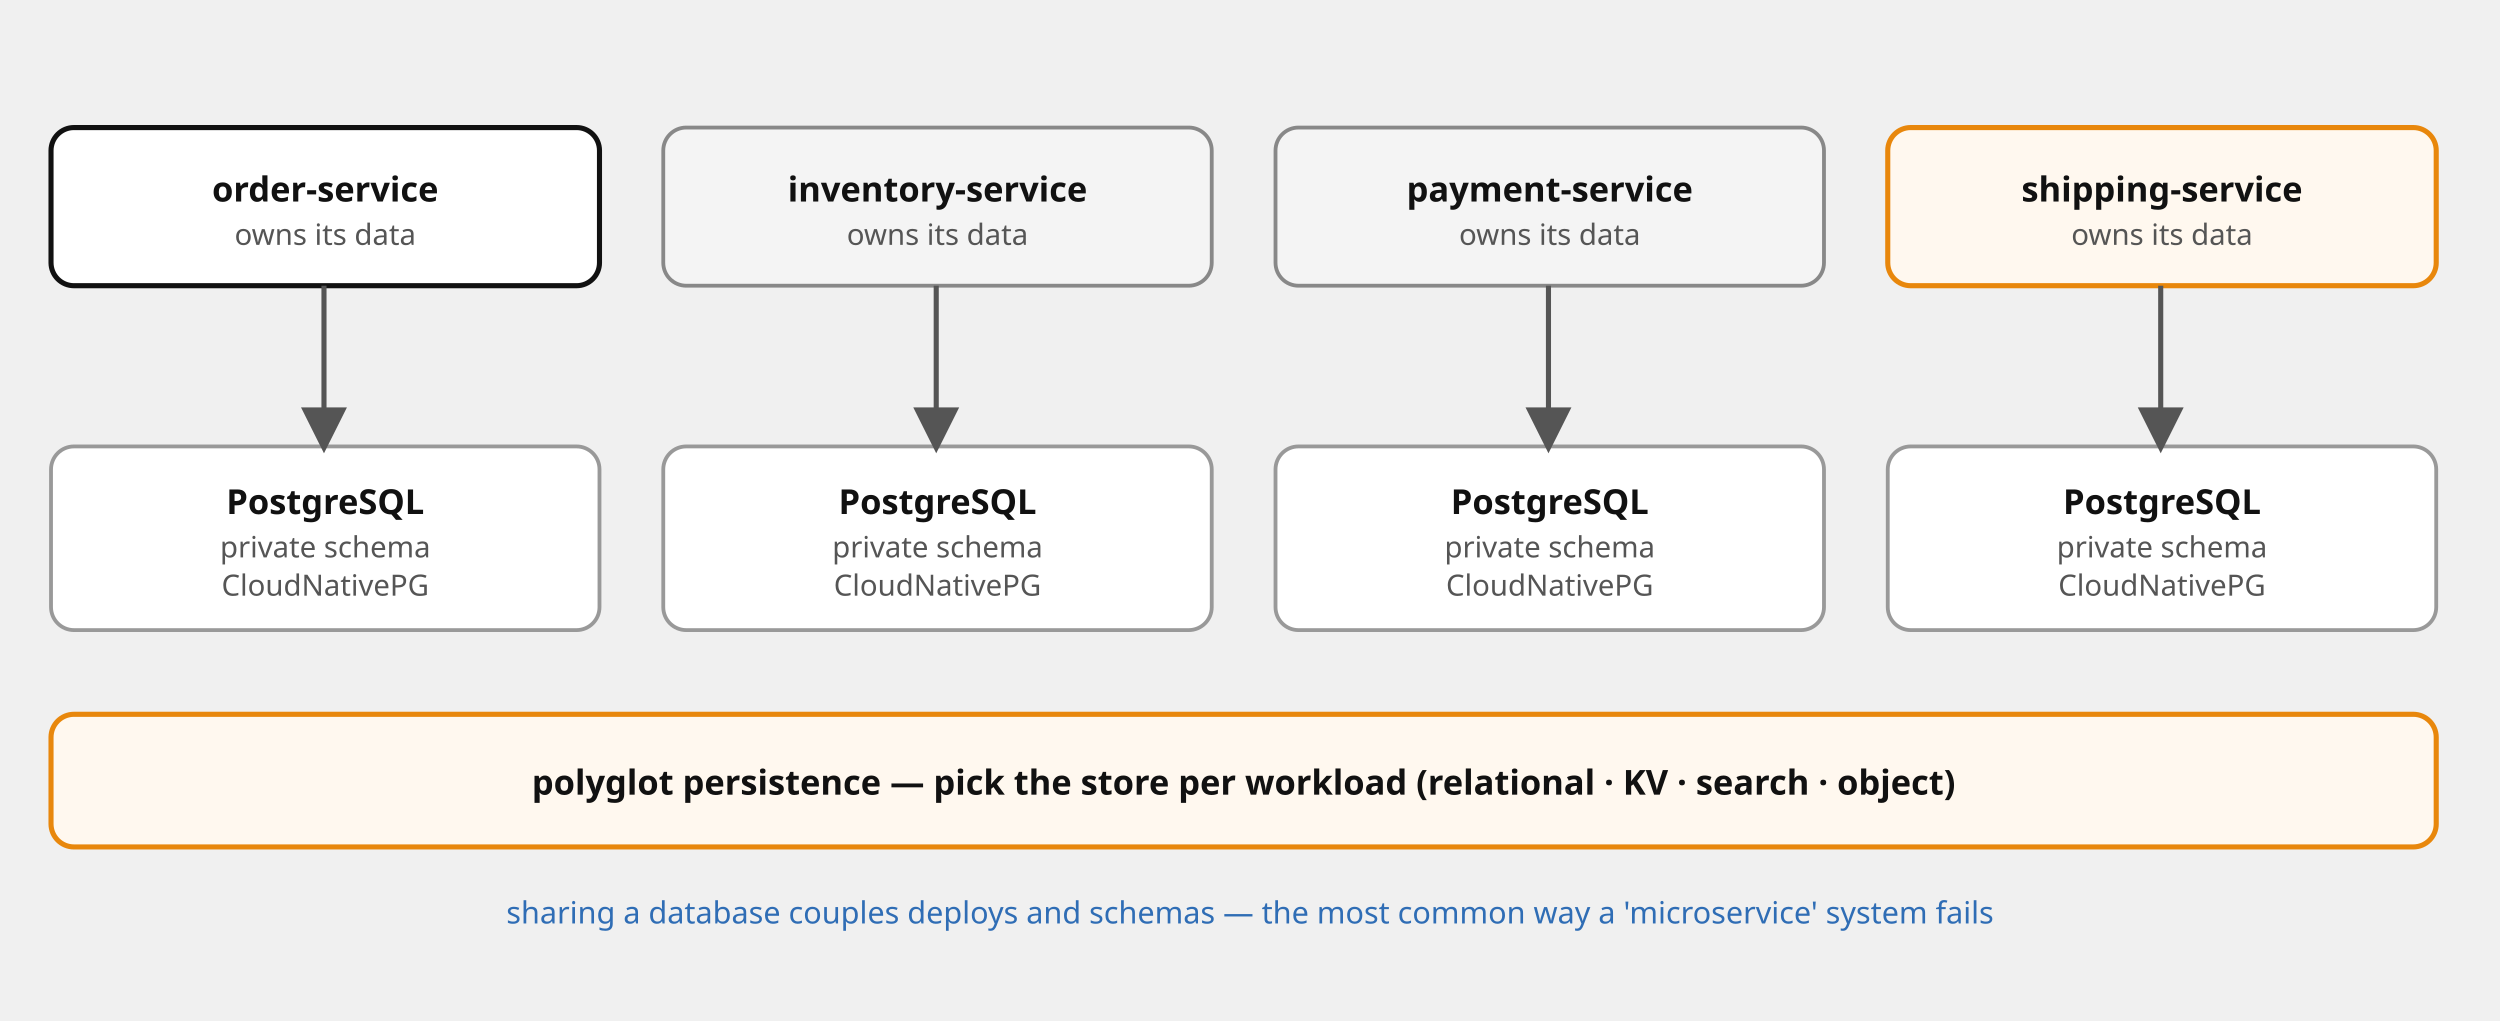
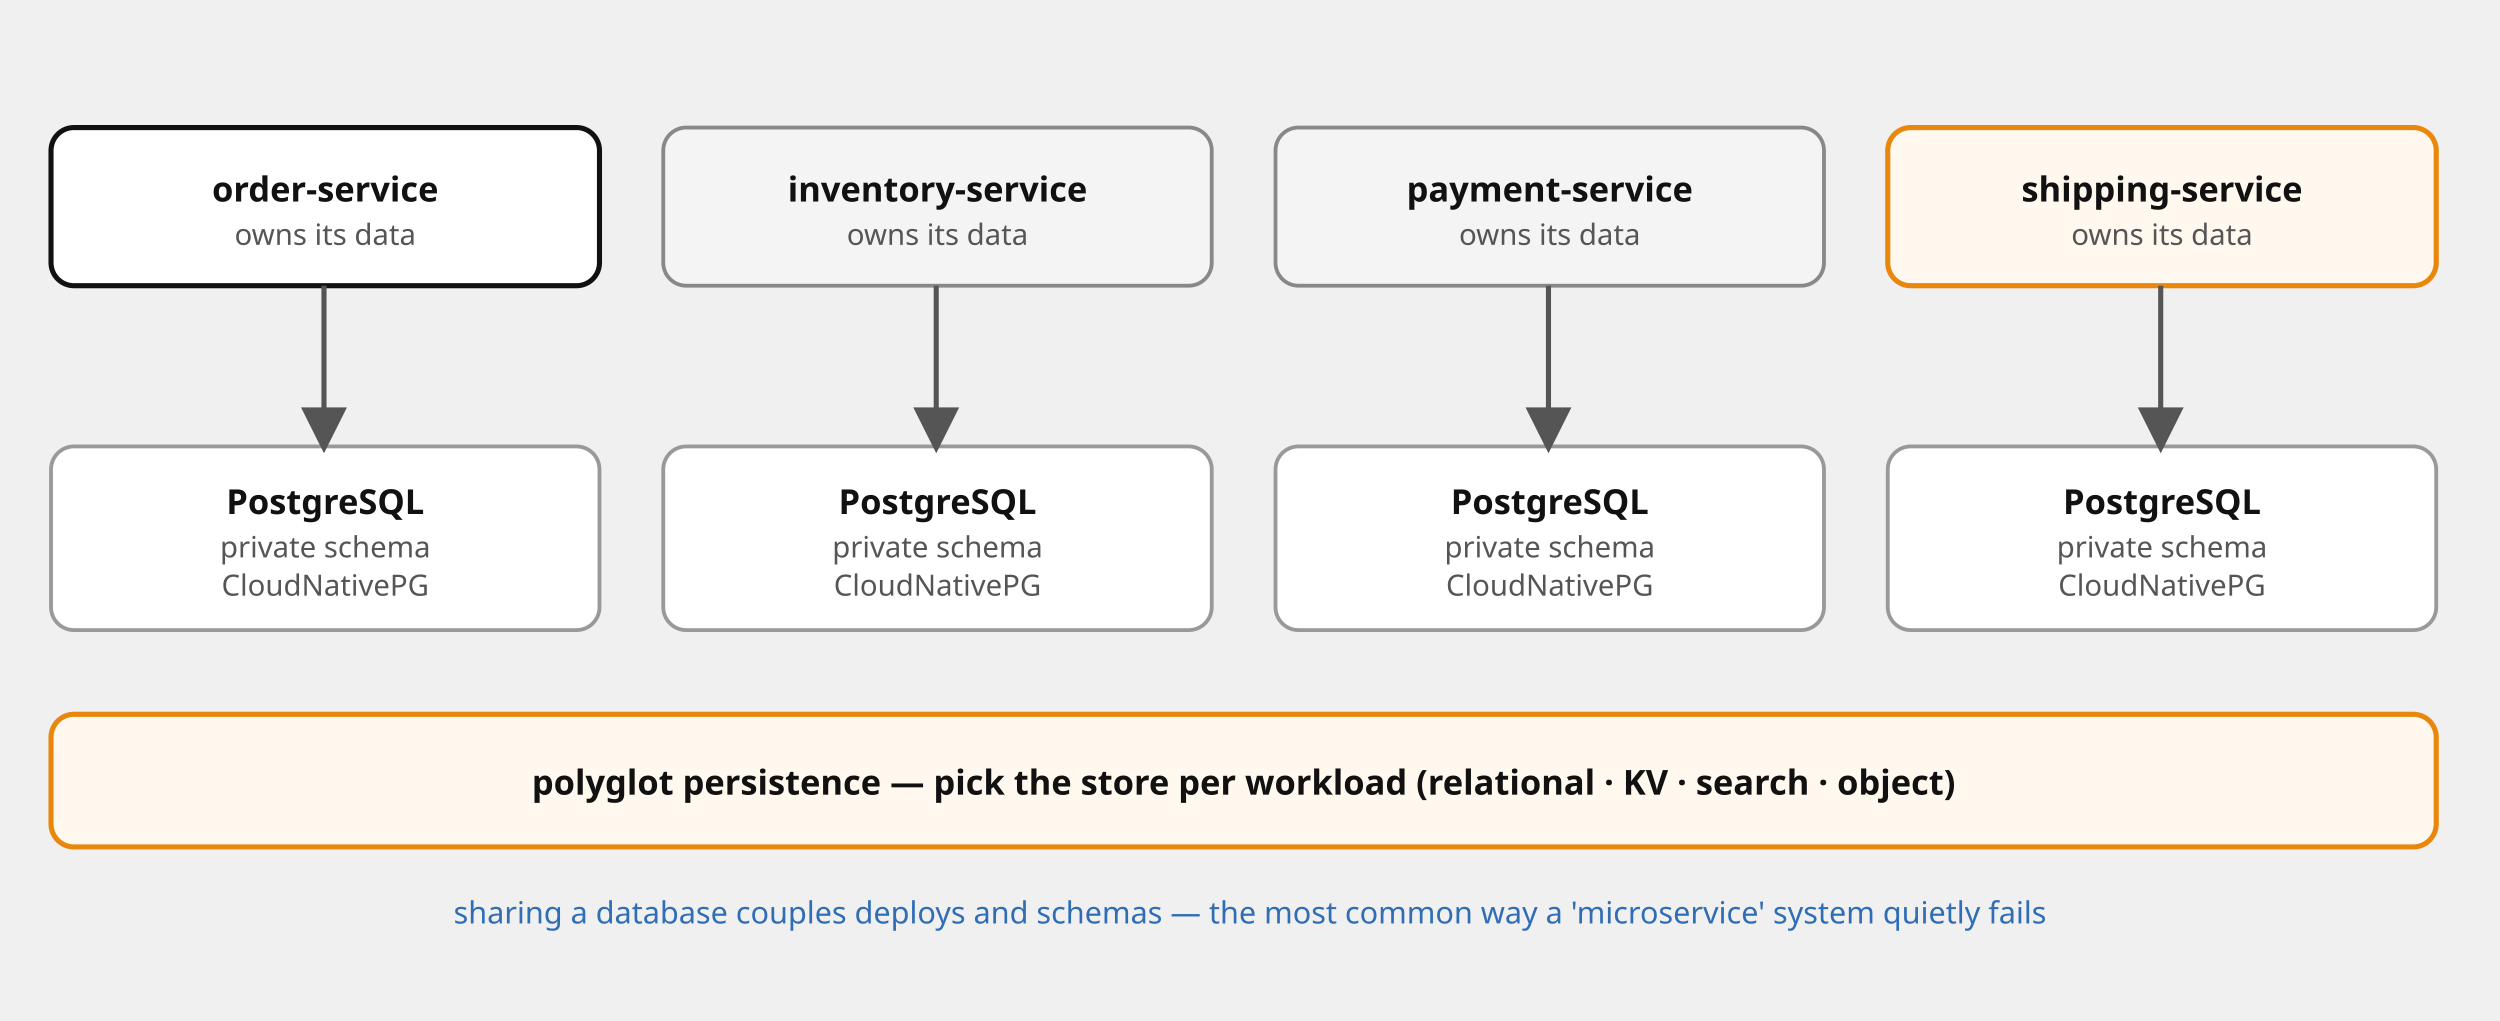
<svg xmlns="http://www.w3.org/2000/svg" viewBox="0 0 980 400" font-family="'Red Hat Text', system-ui, sans-serif" role="img">
  <defs>
    <marker id="a" viewBox="0 0 10 10" refX="8.5" refY="5" markerWidth="9" markerHeight="9" orient="auto-start-reverse">
      <path d="M0,0 L10,5 L0,10 z" fill="#555" />
    </marker>
    <marker id="am" viewBox="0 0 10 10" refX="8.5" refY="5" markerWidth="9" markerHeight="9" orient="auto-start-reverse">
      <path d="M0,0 L10,5 L0,10 z" fill="#b8650a" />
    </marker>
  </defs>
  <rect x="20" y="50" width="215" height="62" rx="9" fill="#ffffff" stroke="#111111" stroke-width="2" />
  <text x="127.5" y="79.0" font-size="13.5" font-weight="700" fill="#111111" text-anchor="middle">order-service</text>
  <text x="127.5" y="96.0" font-size="11.5" fill="#555555" text-anchor="middle">owns its data</text>
  <rect x="20" y="175" width="215" height="72" rx="9" fill="#ffffff" stroke="#999999" stroke-width="1.5" />
  <text x="127.5" y="201.5" font-size="13.5" font-weight="700" fill="#111111" text-anchor="middle">PostgreSQL</text>
  <text x="127.5" y="218.5" font-size="11.5" fill="#555555" text-anchor="middle">private schema</text>
  <text x="127.5" y="233.5" font-size="11.5" fill="#555555" text-anchor="middle">CloudNativePG</text>
  <rect x="260" y="50" width="215" height="62" rx="9" fill="#f4f4f4" stroke="#888888" stroke-width="1.5" />
  <text x="367.5" y="79.0" font-size="13.5" font-weight="700" fill="#111111" text-anchor="middle">inventory-service</text>
  <text x="367.5" y="96.0" font-size="11.5" fill="#555555" text-anchor="middle">owns its data</text>
  <rect x="260" y="175" width="215" height="72" rx="9" fill="#ffffff" stroke="#999999" stroke-width="1.5" />
  <text x="367.5" y="201.5" font-size="13.5" font-weight="700" fill="#111111" text-anchor="middle">PostgreSQL</text>
  <text x="367.5" y="218.5" font-size="11.5" fill="#555555" text-anchor="middle">private schema</text>
  <text x="367.5" y="233.5" font-size="11.5" fill="#555555" text-anchor="middle">CloudNativePG</text>
  <rect x="500" y="50" width="215" height="62" rx="9" fill="#f4f4f4" stroke="#888888" stroke-width="1.5" />
  <text x="607.5" y="79.0" font-size="13.5" font-weight="700" fill="#111111" text-anchor="middle">payment-service</text>
  <text x="607.5" y="96.0" font-size="11.5" fill="#555555" text-anchor="middle">owns its data</text>
  <rect x="500" y="175" width="215" height="72" rx="9" fill="#ffffff" stroke="#999999" stroke-width="1.5" />
  <text x="607.5" y="201.5" font-size="13.5" font-weight="700" fill="#111111" text-anchor="middle">PostgreSQL</text>
  <text x="607.5" y="218.5" font-size="11.5" fill="#555555" text-anchor="middle">private schema</text>
  <text x="607.5" y="233.5" font-size="11.5" fill="#555555" text-anchor="middle">CloudNativePG</text>
  <rect x="740" y="50" width="215" height="62" rx="9" fill="#fff8ef" stroke="#e8870c" stroke-width="2" />
  <text x="847.5" y="79.0" font-size="13.5" font-weight="700" fill="#111111" text-anchor="middle">shipping-service</text>
  <text x="847.5" y="96.0" font-size="11.5" fill="#555555" text-anchor="middle">owns its data</text>
  <rect x="740" y="175" width="215" height="72" rx="9" fill="#ffffff" stroke="#999999" stroke-width="1.5" />
  <text x="847.5" y="201.5" font-size="13.5" font-weight="700" fill="#111111" text-anchor="middle">PostgreSQL</text>
  <text x="847.5" y="218.5" font-size="11.5" fill="#555555" text-anchor="middle">private schema</text>
  <text x="847.5" y="233.5" font-size="11.5" fill="#555555" text-anchor="middle">CloudNativePG</text>
  <rect x="20" y="280" width="935" height="52" rx="9" fill="#fff8ef" stroke="#e8870c" stroke-width="2" />
  <text x="487.5" y="311.5" font-size="13.5" font-weight="700" fill="#111111" text-anchor="middle">polyglot persistence — pick the store per workload (relational · KV · search · object)</text>
  <path d="M127,112 L127,175" fill="none" stroke="#555" stroke-width="2" marker-end="url(#a)" />
  <path d="M367,112 L367,175" fill="none" stroke="#555" stroke-width="2" marker-end="url(#a)" />
  <path d="M607,112 L607,175" fill="none" stroke="#555" stroke-width="2" marker-end="url(#a)" />
  <path d="M847,112 L847,175" fill="none" stroke="#555" stroke-width="2" marker-end="url(#a)" />
-   <text x="490" y="362" font-size="12" fill="#2f6db5" text-anchor="middle">sharing a database couples deploys and schemas — the most common way a 'microservice' system fails</text>
+   <text x="490" y="362" font-size="12" fill="#2f6db5" text-anchor="middle">sharing a database couples deploys and schemas — the most common way a 'microservice' system quietly fails</text>
</svg>
